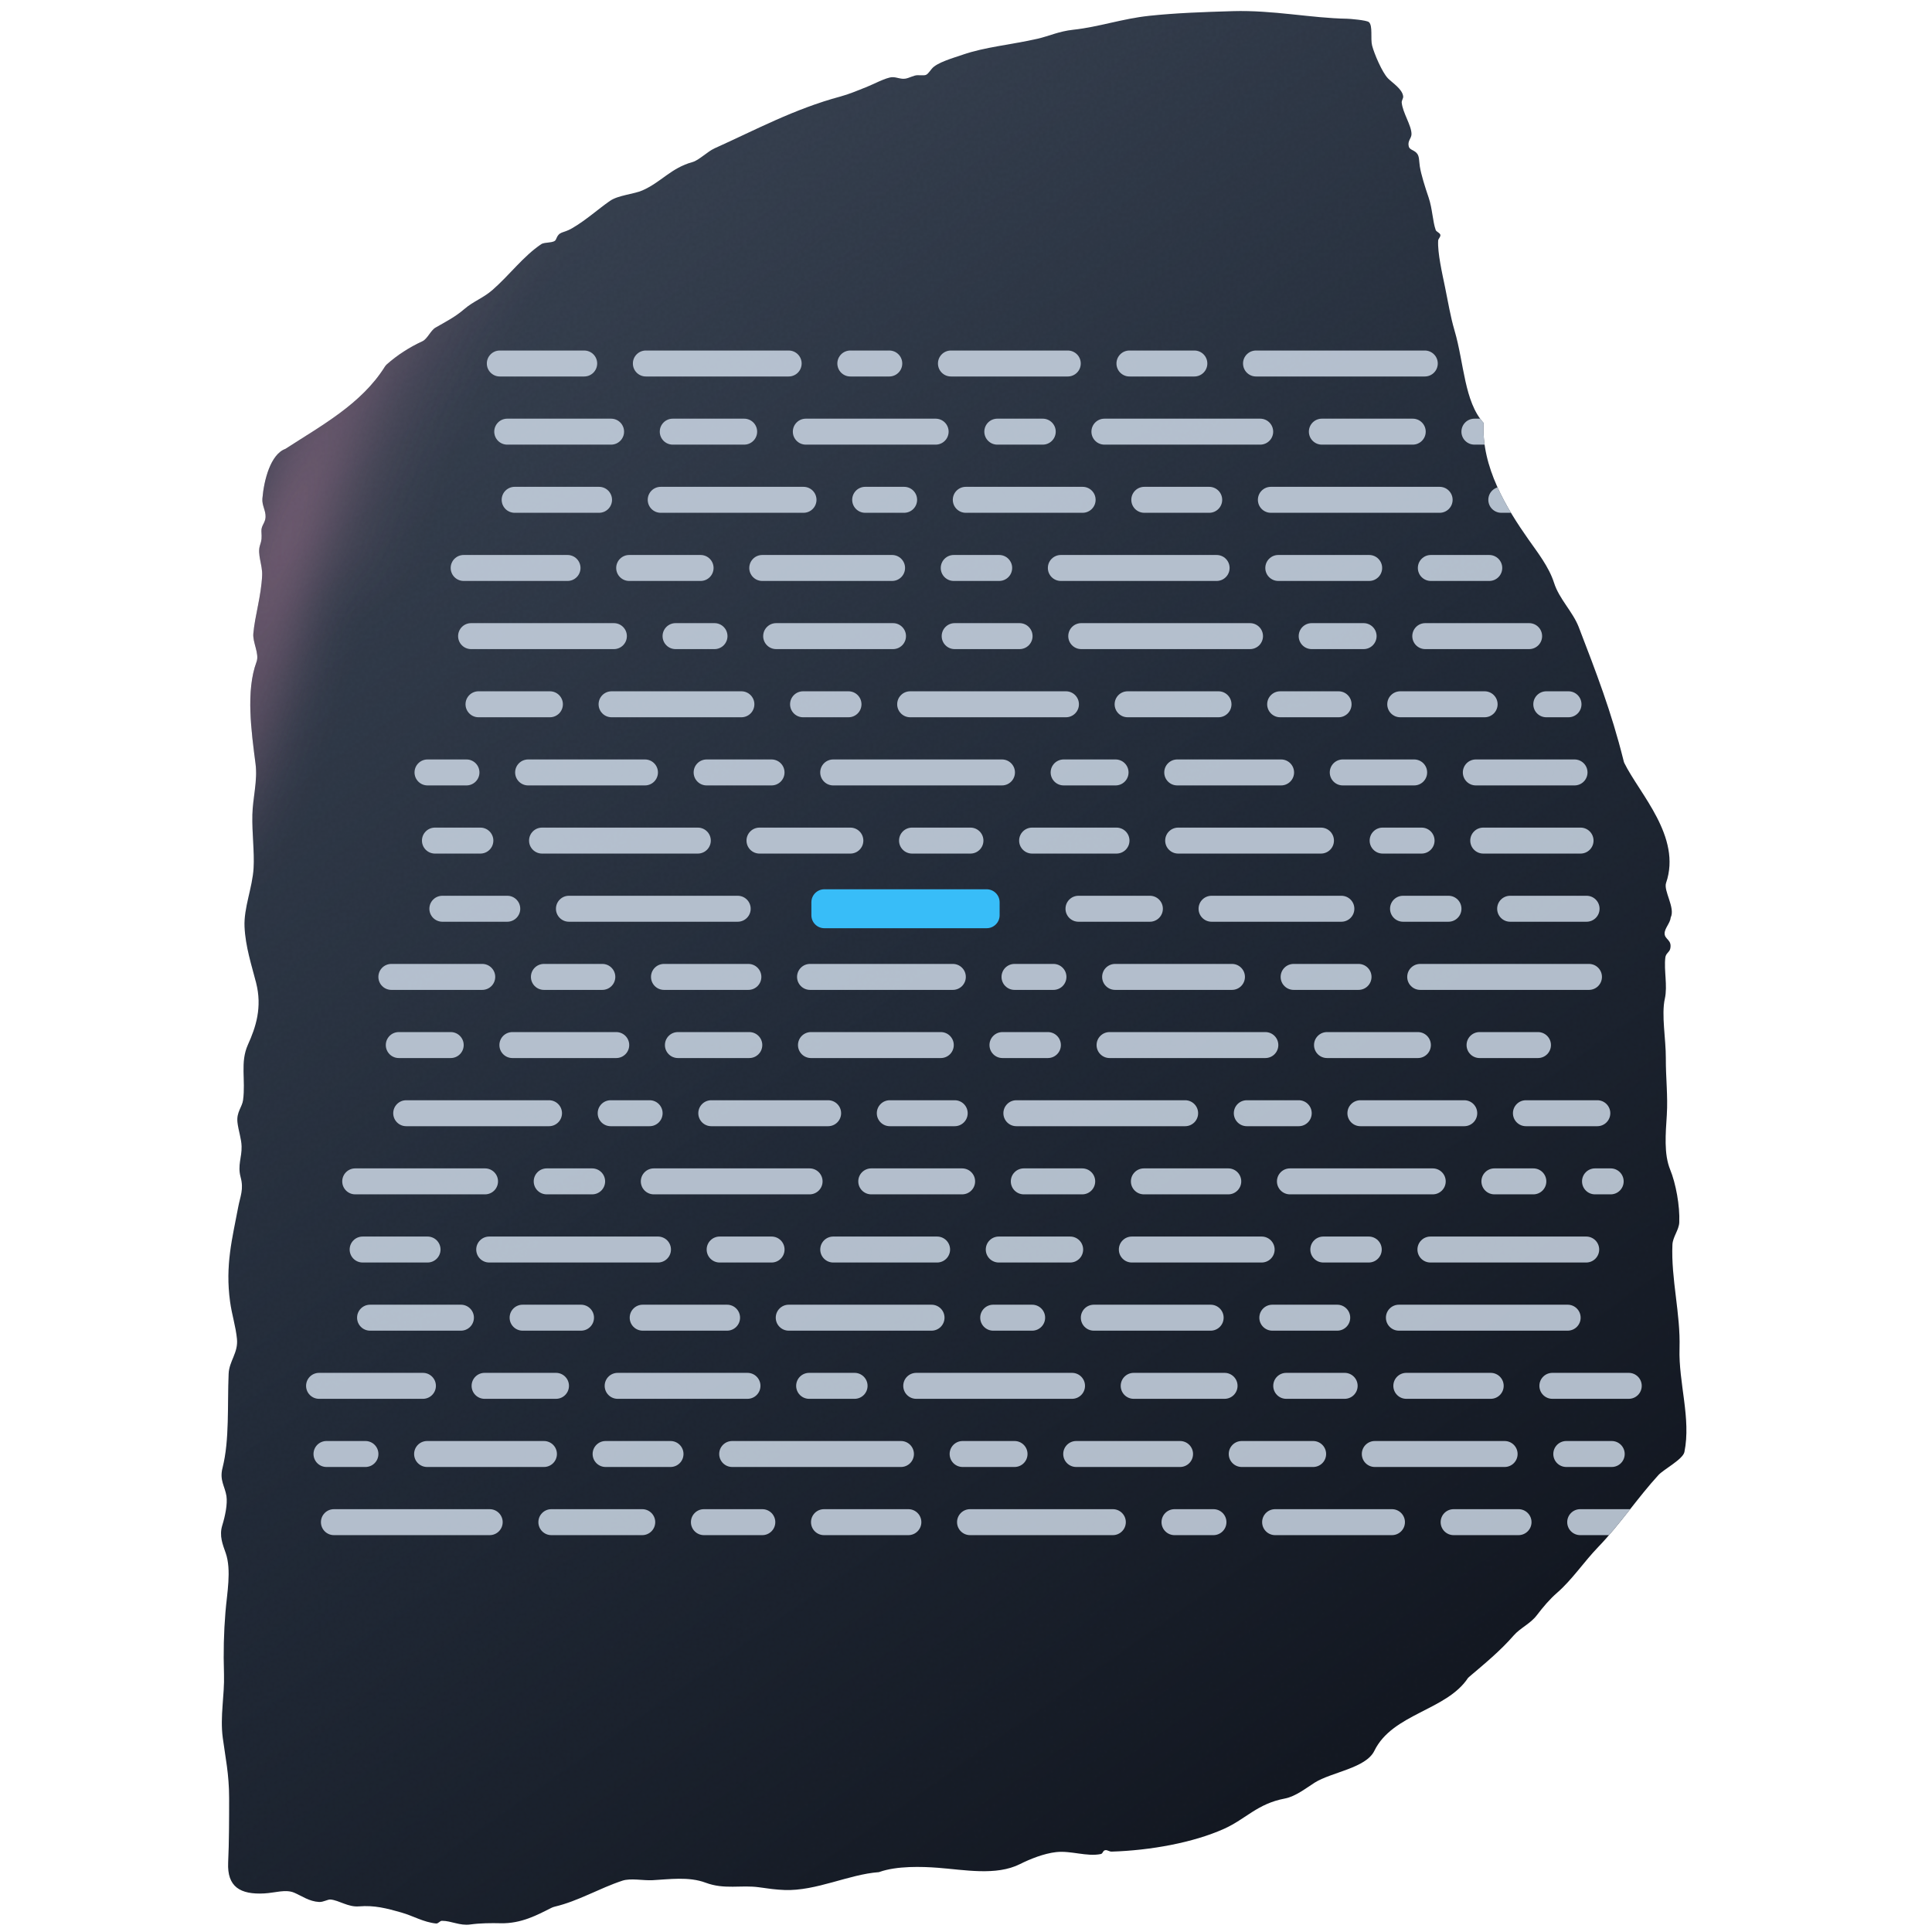
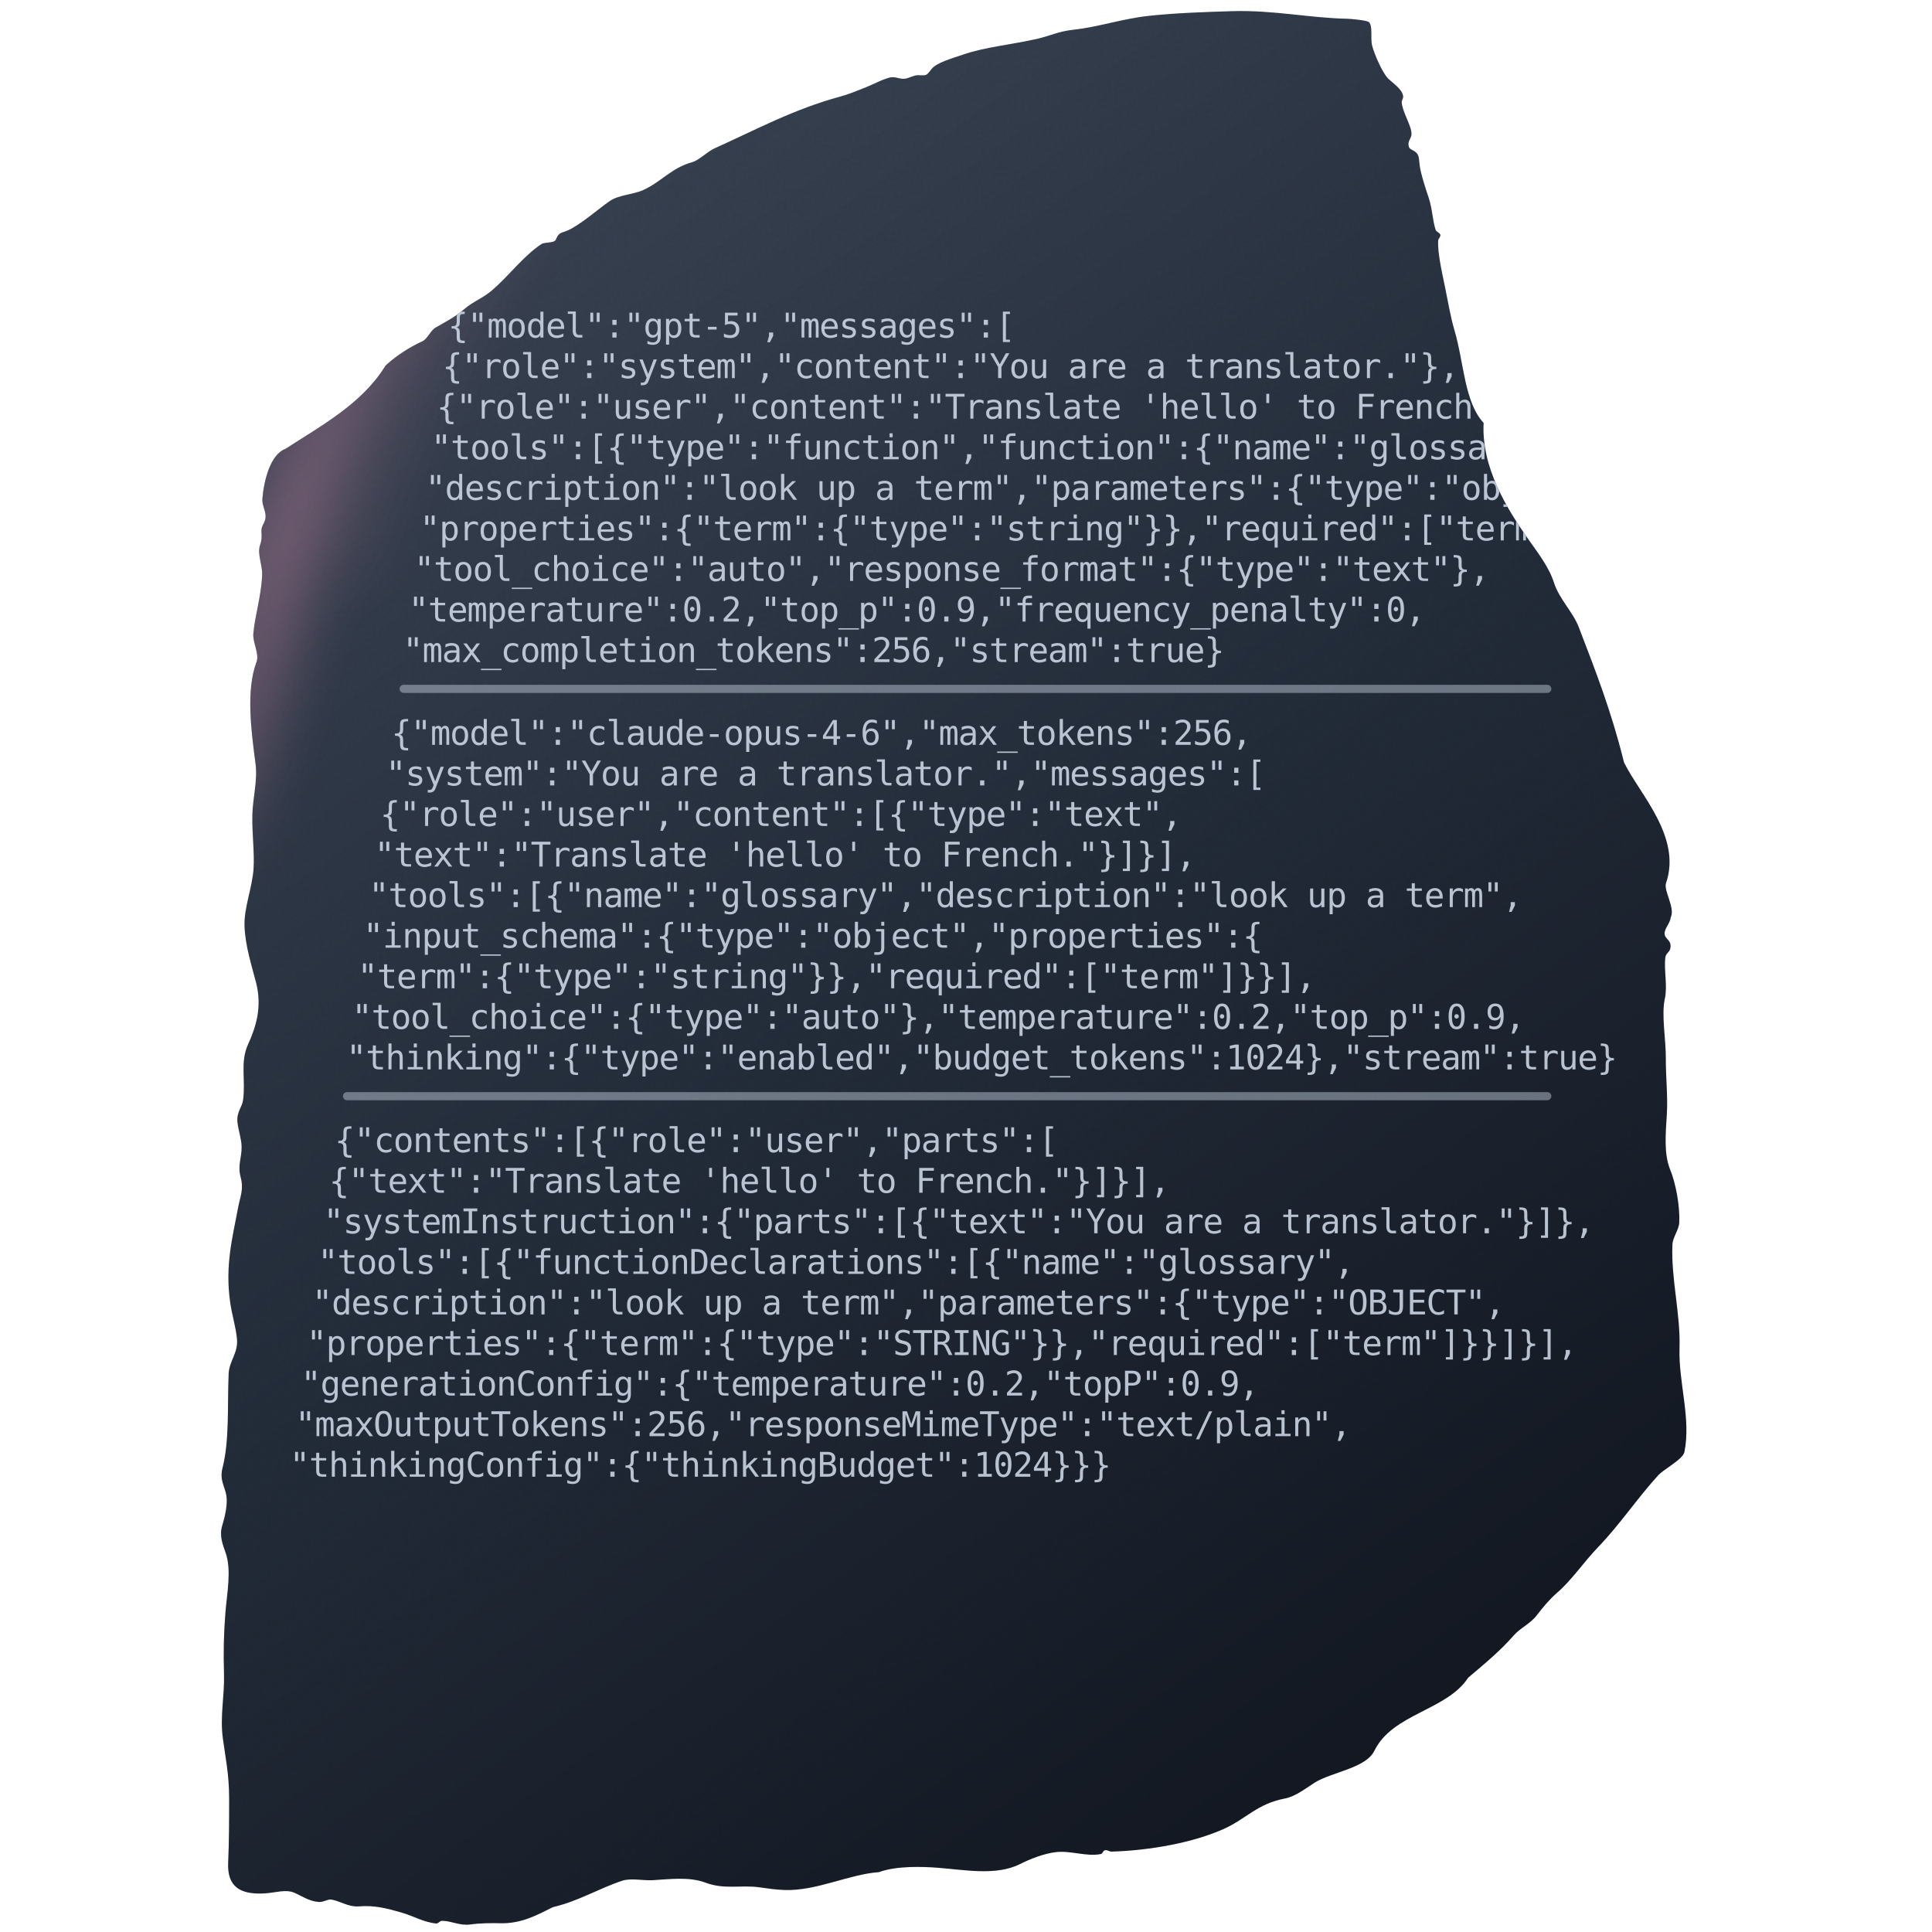
<svg xmlns="http://www.w3.org/2000/svg" xmlns:xlink="http://www.w3.org/1999/xlink" width="595.279" height="595.279" viewBox="0 0 595.279 595.279">
  <defs>
    <clipPath id="d0">
      <path d="M517.486,415.436c0.337-10.662-2.645-21.362-2.186-31.946c0.104-2.383,2.01-4.503,2.108-6.856 c0.224-5.123-1.094-12.078-2.783-16.199c-2.005-4.876-1.412-11.114-1.056-16.876c0.364-5.948-0.337-11.613-0.302-17.481 c0.032-5.949-1.42-13.37-0.303-18.385c0.879-3.942-0.33-8.747,0.15-12.657c0.16-1.338,1.264-1.625,1.51-2.714 c0.619-2.77-1.697-2.805-1.734-4.672c-0.029-1.617,1.736-3.225,1.885-4.975c1.461-2.973-2.27-8.188-1.435-10.624 c4.884-14.208-8.189-27.443-12.882-36.995c-0.107-0.213-0.163-0.498-0.227-0.751c-3.78-15.151-8.43-27.13-13.788-41.065 c-1.83-4.754-6.049-8.707-7.609-13.639c-1.554-4.897-5.108-9.426-7.912-13.412c-6.642-9.449-14.541-22.274-13.789-35.865 c-5.982-6.516-6.025-18.484-8.968-28.481c-1.271-4.324-1.987-8.805-2.938-13.41c-0.848-4.12-2.336-10.568-2.107-14.316 c0.034-0.58,0.769-1.086,0.677-1.734c-0.082-0.605-1.245-0.973-1.432-1.507c-0.963-2.749-1.016-6.586-2.188-10.021 c-1.068-3.144-2.287-6.941-2.709-9.57c-0.292-1.816-0.06-3.24-1.06-4.219c-0.875-0.862-2.073-0.938-2.333-1.884 c-0.489-1.774,0.812-2.497,0.828-3.844c0.037-2.636-2.719-6.575-3.013-9.719c-0.06-0.637,0.508-1.332,0.453-1.885 c-0.227-2.279-3.252-4.138-4.673-5.577c-1.801-1.817-4.263-7.63-4.898-10.096c-0.563-2.185,0.269-6.075-0.979-7.233 c-0.678-0.628-5.99-1.043-6.705-1.055c-11.179-0.182-22.744-2.707-35.336-2.334c-8.48,0.248-17.349,0.549-25.621,1.43 c-8.398,0.896-15.511,3.436-23.434,4.295c-4.529,0.493-7.395,1.949-11.074,2.789c-7.996,1.821-16.231,2.542-22.982,4.896 c-2.835,0.99-7.999,2.398-9.568,4.369c-1.954,2.456-1.418,1.908-4.446,1.961c-1.076,0.018-2.439,0.861-3.689,1.054 c-1.441,0.222-2.678-0.496-3.993-0.451c-1.94,0.063-5.872,2.212-7.912,3.013c-2.668,1.049-5.445,2.238-8.062,2.939 c-14.249,3.825-26.219,10.313-38.804,15.974c-2.188,0.984-4.832,3.687-6.782,4.222c-6.635,1.818-9.655,6.199-15.445,8.739 c-2.678,1.174-7.474,1.465-10.022,3.241c-3.667,2.554-7.35,5.925-11.681,8.438c-2.967,1.725-3.828,0.66-4.971,3.467 c-0.484,1.188-3.384,0.665-4.521,1.432c-5.494,3.698-9.747,9.499-14.994,14.089c-2.839,2.483-5.974,3.545-8.666,5.878 c-2.852,2.471-5.758,3.918-8.891,5.727c-1.539,0.888-2.467,3.479-4.068,4.219c-4.075,1.885-7.688,4.221-11.001,7.157 c-0.253,0.227-0.481,0.563-0.603,0.754c-7.208,11.45-19.581,18.104-30.59,25.24c-4.56,1.655-6.601,9.579-7.083,15.296 c-0.181,2.133,1.065,3.624,0.978,5.727c-0.071,1.759-1.382,2.621-1.278,4.37c0.13,2.237,0.112,2.602-0.454,4.37 c-0.871,2.721,0.821,6.027,0.679,9.192c-0.294,6.475-2.229,12.436-2.714,17.933c-0.246,2.793,1.92,6.202,0.979,8.74 c-3.327,8.989-1.601,21.352-0.302,31.419c0.671,5.203-0.852,10.42-0.979,15.674c-0.138,5.633,0.667,11.447,0.377,16.425 c-0.356,6.083-3.051,12.252-2.789,18.084c0.274,6.118,2.162,11.822,3.542,17.177c1.98,7.69-0.084,13.81-2.488,19.142 c-2.469,5.481-0.662,10.812-1.507,17.103c-0.289,2.147-2.058,3.698-1.733,6.782c0.268,2.528,1.22,5.094,1.281,7.458 c0.09,3.479-1.292,5.838-0.3,9.491c1.024,3.785-0.123,5.893-0.754,9.271c-1.771,9.468-4.062,17.833-2.487,29.156 c0.57,4.099,1.707,7.421,2.109,11.379c0.438,4.324-2.393,6.833-2.562,10.774c-0.419,9.722,0.302,20.438-1.884,29.01 c-0.98,3.84,0.736,5.628,1.207,8.665c0.381,2.464-0.408,6.214-1.281,9.04c-1.013,3.276,0.181,5.997,1.055,8.518 c1.83,5.272,0.393,12.444-0.074,18.158c-0.523,6.398-0.662,12.438-0.453,19.14c0.205,6.532-1.265,13.024-0.375,19.664 c0.779,5.84,1.958,11.213,1.958,18.536c0,6.773-0.009,13.483-0.301,19.892c-0.339,7.448,3.687,9.896,11.151,9.494 c3.281-0.179,6.552-1.353,9.193-0.228c2.422,1.035,4.59,2.694,7.685,2.864c1.319,0.071,2.631-0.837,3.54-0.755 c2.593,0.238,5.408,2.394,8.74,2.111c4.717-0.398,8.548,0.599,13.036,1.883c3.714,1.062,6.799,2.975,10.699,3.391 c0.729,0.077,1.161-0.827,1.81-0.829c2.908-0.006,5.466,1.573,8.739,1.132c3.108-0.425,6.406-0.449,9.343-0.381 c6.407,0.155,11.405-2.597,15.673-4.744c0.297-0.151,0.713-0.297,1.054-0.378c7.206-1.699,13.731-5.656,20.797-7.988 c2.574-0.849,6.429,0,9.268-0.149c4.967-0.259,11.181-1.188,16.351,0.754c5.926,2.224,10.864,0.626,16.575,1.434 c2.836,0.396,4.938,0.72,7.761,0.828c9.764,0.365,19.824-4.838,29.086-5.5c0.069-0.008,0.142-0.048,0.226-0.076 c5.338-1.881,13.043-1.643,17.858-1.279c8.242,0.619,18.024,2.572,25.392-1.131c3.197-1.608,7.421-3.271,11.149-3.691 c4.511-0.509,9.386,1.467,13.717,0.604c0.785-0.158,0.581-1.142,1.503-1.207c0.628-0.047,1.18,0.476,1.887,0.453 c11.967-0.371,25.109-2.761,34.584-7.009c6.783-3.043,10.252-7.743,18.76-9.346c3.316-0.622,6.641-3.288,9.193-4.894 c5.144-3.244,15.776-4.445,18.384-9.799c5.611-11.496,22.205-12.391,28.86-22.454c0.062-0.089,0.233-0.243,0.301-0.298 c4.781-4.051,9.657-8.058,13.789-12.811c1.965-2.263,5.113-3.604,7.084-6.179c1.993-2.609,3.996-4.981,6.327-7.01 c4.581-3.98,8.182-9.443,12.583-14.014c6.802-7.063,12.256-15.313,18.61-22.229c1.583-1.721,7.535-4.843,7.985-7.08 C521.088,437.059,517.157,426.032,517.486,415.436z" />
    </clipPath>
    <linearGradient x1="120" y1="20" x2="500" y2="560" gradientUnits="userSpaceOnUse" id="d1">
      <stop offset="0" stop-color="#3d4757" />
      <stop offset="0.5" stop-color="#232c3a" />
      <stop offset="1" stop-color="#10141d" />
    </linearGradient>
    <filter id="grain-granodiorite">
      <feTurbulence type="fractalNoise" baseFrequency="0.9" numOctaves="2" seed="7" result="n" />
      <feColorMatrix in="n" type="matrix" values="0 0 0 0 0  0 0 0 0 0  0 0 0 0 0  0 0 0 0.07 0" />
    </filter>
-     <filter id="vein-blur-granodiorite" x="-40%" y="-40%" width="180%" height="180%">
+     <filter id="vein-granodiorite" x="-40%" y="-40%" width="180%" height="180%">
      <feGaussianBlur stdDeviation="9" />
    </filter>
    <linearGradient x1="70" y1="30" x2="230" y2="240" gradientUnits="userSpaceOnUse" id="d2">
      <stop offset="0" stop-color="#d98fb0" stop-opacity="0.0" />
      <stop offset="0.45" stop-color="#d98fb0" stop-opacity="0.42" />
      <stop offset="0.75" stop-color="#d98fb0" stop-opacity="0.16" />
      <stop offset="1" stop-color="#d98fb0" stop-opacity="0.0" />
    </linearGradient>
  </defs>
  <use xlink:href="#d0" />
  <use xlink:href="#d1" />
  <path d="M517.486,415.436c0.337-10.662-2.645-21.362-2.186-31.946c0.104-2.383,2.01-4.503,2.108-6.856 c0.224-5.123-1.094-12.078-2.783-16.199c-2.005-4.876-1.412-11.114-1.056-16.876c0.364-5.948-0.337-11.613-0.302-17.481 c0.032-5.949-1.42-13.37-0.303-18.385c0.879-3.942-0.33-8.747,0.15-12.657c0.16-1.338,1.264-1.625,1.51-2.714 c0.619-2.77-1.697-2.805-1.734-4.672c-0.029-1.617,1.736-3.225,1.885-4.975c1.461-2.973-2.27-8.188-1.435-10.624 c4.884-14.208-8.189-27.443-12.882-36.995c-0.107-0.213-0.163-0.498-0.227-0.751c-3.78-15.151-8.43-27.13-13.788-41.065 c-1.83-4.754-6.049-8.707-7.609-13.639c-1.554-4.897-5.108-9.426-7.912-13.412c-6.642-9.449-14.541-22.274-13.789-35.865 c-5.982-6.516-6.025-18.484-8.968-28.481c-1.271-4.324-1.987-8.805-2.938-13.41c-0.848-4.12-2.336-10.568-2.107-14.316 c0.034-0.58,0.769-1.086,0.677-1.734c-0.082-0.605-1.245-0.973-1.432-1.507c-0.963-2.749-1.016-6.586-2.188-10.021 c-1.068-3.144-2.287-6.941-2.709-9.57c-0.292-1.816-0.06-3.24-1.06-4.219c-0.875-0.862-2.073-0.938-2.333-1.884 c-0.489-1.774,0.812-2.497,0.828-3.844c0.037-2.636-2.719-6.575-3.013-9.719c-0.06-0.637,0.508-1.332,0.453-1.885 c-0.227-2.279-3.252-4.138-4.673-5.577c-1.801-1.817-4.263-7.63-4.898-10.096c-0.563-2.185,0.269-6.075-0.979-7.233 c-0.678-0.628-5.99-1.043-6.705-1.055c-11.179-0.182-22.744-2.707-35.336-2.334c-8.48,0.248-17.349,0.549-25.621,1.43 c-8.398,0.896-15.511,3.436-23.434,4.295c-4.529,0.493-7.395,1.949-11.074,2.789c-7.996,1.821-16.231,2.542-22.982,4.896 c-2.835,0.99-7.999,2.398-9.568,4.369c-1.954,2.456-1.418,1.908-4.446,1.961c-1.076,0.018-2.439,0.861-3.689,1.054 c-1.441,0.222-2.678-0.496-3.993-0.451c-1.94,0.063-5.872,2.212-7.912,3.013c-2.668,1.049-5.445,2.238-8.062,2.939 c-14.249,3.825-26.219,10.313-38.804,15.974c-2.188,0.984-4.832,3.687-6.782,4.222c-6.635,1.818-9.655,6.199-15.445,8.739 c-2.678,1.174-7.474,1.465-10.022,3.241c-3.667,2.554-7.35,5.925-11.681,8.438c-2.967,1.725-3.828,0.66-4.971,3.467 c-0.484,1.188-3.384,0.665-4.521,1.432c-5.494,3.698-9.747,9.499-14.994,14.089c-2.839,2.483-5.974,3.545-8.666,5.878 c-2.852,2.471-5.758,3.918-8.891,5.727c-1.539,0.888-2.467,3.479-4.068,4.219c-4.075,1.885-7.688,4.221-11.001,7.157 c-0.253,0.227-0.481,0.563-0.603,0.754c-7.208,11.45-19.581,18.104-30.59,25.24c-4.56,1.655-6.601,9.579-7.083,15.296 c-0.181,2.133,1.065,3.624,0.978,5.727c-0.071,1.759-1.382,2.621-1.278,4.37c0.13,2.237,0.112,2.602-0.454,4.37 c-0.871,2.721,0.821,6.027,0.679,9.192c-0.294,6.475-2.229,12.436-2.714,17.933c-0.246,2.793,1.92,6.202,0.979,8.74 c-3.327,8.989-1.601,21.352-0.302,31.419c0.671,5.203-0.852,10.42-0.979,15.674c-0.138,5.633,0.667,11.447,0.377,16.425 c-0.356,6.083-3.051,12.252-2.789,18.084c0.274,6.118,2.162,11.822,3.542,17.177c1.98,7.69-0.084,13.81-2.488,19.142 c-2.469,5.481-0.662,10.812-1.507,17.103c-0.289,2.147-2.058,3.698-1.733,6.782c0.268,2.528,1.22,5.094,1.281,7.458 c0.09,3.479-1.292,5.838-0.3,9.491c1.024,3.785-0.123,5.893-0.754,9.271c-1.771,9.468-4.062,17.833-2.487,29.156 c0.57,4.099,1.707,7.421,2.109,11.379c0.438,4.324-2.393,6.833-2.562,10.774c-0.419,9.722,0.302,20.438-1.884,29.01 c-0.98,3.84,0.736,5.628,1.207,8.665c0.381,2.464-0.408,6.214-1.281,9.04c-1.013,3.276,0.181,5.997,1.055,8.518 c1.83,5.272,0.393,12.444-0.074,18.158c-0.523,6.398-0.662,12.438-0.453,19.14c0.205,6.532-1.265,13.024-0.375,19.664 c0.779,5.84,1.958,11.213,1.958,18.536c0,6.773-0.009,13.483-0.301,19.892c-0.339,7.448,3.687,9.896,11.151,9.494 c3.281-0.179,6.552-1.353,9.193-0.228c2.422,1.035,4.59,2.694,7.685,2.864c1.319,0.071,2.631-0.837,3.54-0.755 c2.593,0.238,5.408,2.394,8.74,2.111c4.717-0.398,8.548,0.599,13.036,1.883c3.714,1.062,6.799,2.975,10.699,3.391 c0.729,0.077,1.161-0.827,1.81-0.829c2.908-0.006,5.466,1.573,8.739,1.132c3.108-0.425,6.406-0.449,9.343-0.381 c6.407,0.155,11.405-2.597,15.673-4.744c0.297-0.151,0.713-0.297,1.054-0.378c7.206-1.699,13.731-5.656,20.797-7.988 c2.574-0.849,6.429,0,9.268-0.149c4.967-0.259,11.181-1.188,16.351,0.754c5.926,2.224,10.864,0.626,16.575,1.434 c2.836,0.396,4.938,0.72,7.761,0.828c9.764,0.365,19.824-4.838,29.086-5.5c0.069-0.008,0.142-0.048,0.226-0.076 c5.338-1.881,13.043-1.643,17.858-1.279c8.242,0.619,18.024,2.572,25.392-1.131c3.197-1.608,7.421-3.271,11.149-3.691 c4.511-0.509,9.386,1.467,13.717,0.604c0.785-0.158,0.581-1.142,1.503-1.207c0.628-0.047,1.18,0.476,1.887,0.453 c11.967-0.371,25.109-2.761,34.584-7.009c6.783-3.043,10.252-7.743,18.76-9.346c3.316-0.622,6.641-3.288,9.193-4.894 c5.144-3.244,15.776-4.445,18.384-9.799c5.611-11.496,22.205-12.391,28.86-22.454c0.062-0.089,0.233-0.243,0.301-0.298 c4.781-4.051,9.657-8.058,13.789-12.811c1.965-2.263,5.113-3.604,7.084-6.179c1.993-2.609,3.996-4.981,6.327-7.01 c4.581-3.98,8.182-9.443,12.583-14.014c6.802-7.063,12.256-15.313,18.61-22.229c1.583-1.721,7.535-4.843,7.985-7.08 C521.088,437.059,517.157,426.032,517.486,415.436z" fill="url(#d1)" />
  <use xlink:href="#grain-granodiorite" />
-   <use xlink:href="#vein-blur-granodiorite" />
+   <use xlink:href="#vein-granodiorite" />
  <use xlink:href="#d2" />
  <g clip-path="url(#d0)">
    <rect x="0" y="0" width="595.279" height="595.279" filter="url(#grain-granodiorite)" />
-     <g filter="url(#vein-blur-granodiorite)">
+     <g filter="url(#vein-granodiorite)">
      <path d="M 150 36 C 120 90, 96 130, 84 180 C 78 205, 72 230, 64 250" stroke="url(#d2)" stroke-width="22" fill="none" stroke-linecap="round" />
      <path d="M 170 44 C 142 96, 118 134, 108 178" stroke="#d98fb0" stroke-width="5" stroke-opacity="0.22" fill="none" stroke-linecap="round" />
    </g>
-     <rect x="150.0" y="108" width="34" height="8" rx="4.0" fill="#cdd8e6" fill-opacity="0.85" />
-     <rect x="195.0" y="108" width="52" height="8" rx="4.0" fill="#cdd8e6" fill-opacity="0.85" />
-     <rect x="258.0" y="108" width="20" height="8" rx="4.0" fill="#cdd8e6" fill-opacity="0.85" />
-     <rect x="289.0" y="108" width="44" height="8" rx="4.0" fill="#cdd8e6" fill-opacity="0.85" />
-     <rect x="344.0" y="108" width="28" height="8" rx="4.0" fill="#cdd8e6" fill-opacity="0.85" />
-     <rect x="383.0" y="108" width="60" height="8" rx="4.0" fill="#cdd8e6" fill-opacity="0.85" />
-     <rect x="454.0" y="108" width="24" height="8" rx="4.0" fill="#cdd8e6" fill-opacity="0.85" />
-     <rect x="152.287" y="129" width="40" height="8" rx="4.0" fill="#cdd8e6" fill-opacity="0.85" />
-     <rect x="203.287" y="129" width="30" height="8" rx="4.0" fill="#cdd8e6" fill-opacity="0.85" />
-     <rect x="244.287" y="129" width="48" height="8" rx="4.0" fill="#cdd8e6" fill-opacity="0.85" />
-     <rect x="303.287" y="129" width="22" height="8" rx="4.0" fill="#cdd8e6" fill-opacity="0.85" />
-     <rect x="336.287" y="129" width="56" height="8" rx="4.0" fill="#cdd8e6" fill-opacity="0.85" />
-     <rect x="403.287" y="129" width="36" height="8" rx="4.0" fill="#cdd8e6" fill-opacity="0.85" />
-     <rect x="450.287" y="129" width="26" height="8" rx="4.0" fill="#cdd8e6" fill-opacity="0.85" />
-     <rect x="154.575" y="150" width="34" height="8" rx="4.0" fill="#cdd8e6" fill-opacity="0.85" />
-     <rect x="199.575" y="150" width="52" height="8" rx="4.0" fill="#cdd8e6" fill-opacity="0.85" />
-     <rect x="262.575" y="150" width="20" height="8" rx="4.0" fill="#cdd8e6" fill-opacity="0.85" />
-     <rect x="293.575" y="150" width="44" height="8" rx="4.0" fill="#cdd8e6" fill-opacity="0.85" />
-     <rect x="348.575" y="150" width="28" height="8" rx="4.0" fill="#cdd8e6" fill-opacity="0.85" />
-     <rect x="387.575" y="150" width="60" height="8" rx="4.0" fill="#cdd8e6" fill-opacity="0.85" />
-     <rect x="458.575" y="150" width="23.138" height="8" rx="4.0" fill="#cdd8e6" fill-opacity="0.85" />
-     <rect x="138.862" y="171" width="40" height="8" rx="4.0" fill="#cdd8e6" fill-opacity="0.85" />
-     <rect x="189.862" y="171" width="30" height="8" rx="4.0" fill="#cdd8e6" fill-opacity="0.85" />
-     <rect x="230.862" y="171" width="48" height="8" rx="4.0" fill="#cdd8e6" fill-opacity="0.85" />
-     <rect x="289.862" y="171" width="22" height="8" rx="4.0" fill="#cdd8e6" fill-opacity="0.85" />
-     <rect x="322.862" y="171" width="56" height="8" rx="4.0" fill="#cdd8e6" fill-opacity="0.85" />
-     <rect x="389.862" y="171" width="36" height="8" rx="4.0" fill="#cdd8e6" fill-opacity="0.85" />
-     <rect x="436.862" y="171" width="26" height="8" rx="4.0" fill="#cdd8e6" fill-opacity="0.85" />
-     <rect x="141.149" y="192" width="52" height="8" rx="4.0" fill="#cdd8e6" fill-opacity="0.85" />
-     <rect x="204.149" y="192" width="20" height="8" rx="4.0" fill="#cdd8e6" fill-opacity="0.85" />
-     <rect x="235.149" y="192" width="44" height="8" rx="4.0" fill="#cdd8e6" fill-opacity="0.85" />
-     <rect x="290.149" y="192" width="28" height="8" rx="4.0" fill="#cdd8e6" fill-opacity="0.85" />
-     <rect x="329.149" y="192" width="60" height="8" rx="4.0" fill="#cdd8e6" fill-opacity="0.85" />
-     <rect x="400.149" y="192" width="24" height="8" rx="4.0" fill="#cdd8e6" fill-opacity="0.85" />
-     <rect x="435.149" y="192" width="40" height="8" rx="4.0" fill="#cdd8e6" fill-opacity="0.85" />
-     <rect x="143.436" y="213" width="30" height="8" rx="4.0" fill="#cdd8e6" fill-opacity="0.85" />
-     <rect x="184.436" y="213" width="48" height="8" rx="4.0" fill="#cdd8e6" fill-opacity="0.85" />
-     <rect x="243.436" y="213" width="22" height="8" rx="4.0" fill="#cdd8e6" fill-opacity="0.85" />
-     <rect x="276.436" y="213" width="56" height="8" rx="4.0" fill="#cdd8e6" fill-opacity="0.85" />
-     <rect x="343.436" y="213" width="36" height="8" rx="4.0" fill="#cdd8e6" fill-opacity="0.85" />
-     <rect x="390.436" y="213" width="26" height="8" rx="4.0" fill="#cdd8e6" fill-opacity="0.85" />
-     <rect x="427.436" y="213" width="34" height="8" rx="4.0" fill="#cdd8e6" fill-opacity="0.85" />
-     <rect x="472.436" y="213" width="14.845" height="8" rx="4.0" fill="#cdd8e6" fill-opacity="0.85" />
-     <rect x="127.724" y="234" width="20" height="8" rx="4.0" fill="#cdd8e6" fill-opacity="0.85" />
-     <rect x="158.724" y="234" width="44" height="8" rx="4.0" fill="#cdd8e6" fill-opacity="0.85" />
-     <rect x="213.724" y="234" width="28" height="8" rx="4.0" fill="#cdd8e6" fill-opacity="0.85" />
-     <rect x="252.724" y="234" width="60" height="8" rx="4.0" fill="#cdd8e6" fill-opacity="0.85" />
-     <rect x="323.724" y="234" width="24" height="8" rx="4.0" fill="#cdd8e6" fill-opacity="0.85" />
-     <rect x="358.724" y="234" width="40" height="8" rx="4.0" fill="#cdd8e6" fill-opacity="0.85" />
-     <rect x="409.724" y="234" width="30" height="8" rx="4.0" fill="#cdd8e6" fill-opacity="0.85" />
-     <rect x="450.724" y="234" width="38.414" height="8" rx="4.0" fill="#cdd8e6" fill-opacity="0.85" />
-     <rect x="130.011" y="255" width="22" height="8" rx="4.0" fill="#cdd8e6" fill-opacity="0.85" />
-     <rect x="163.011" y="255" width="56" height="8" rx="4.0" fill="#cdd8e6" fill-opacity="0.85" />
-     <rect x="230.011" y="255" width="36" height="8" rx="4.0" fill="#cdd8e6" fill-opacity="0.85" />
-     <rect x="277.011" y="255" width="26" height="8" rx="4.0" fill="#cdd8e6" fill-opacity="0.85" />
-     <rect x="314.011" y="255" width="34" height="8" rx="4.0" fill="#cdd8e6" fill-opacity="0.85" />
-     <rect x="359.011" y="255" width="52" height="8" rx="4.0" fill="#cdd8e6" fill-opacity="0.85" />
-     <rect x="422.011" y="255" width="20" height="8" rx="4.0" fill="#cdd8e6" fill-opacity="0.85" />
-     <rect x="453.011" y="255" width="37.983" height="8" rx="4.0" fill="#cdd8e6" fill-opacity="0.85" />
-     <rect x="132.298" y="276" width="28" height="8" rx="4.0" fill="#cdd8e6" fill-opacity="0.85" />
-     <rect x="171.298" y="276" width="60" height="8" rx="4.0" fill="#cdd8e6" fill-opacity="0.85" />
-     <rect x="328.298" y="276" width="30" height="8" rx="4.0" fill="#cdd8e6" fill-opacity="0.85" />
-     <rect x="369.298" y="276" width="48" height="8" rx="4.0" fill="#cdd8e6" fill-opacity="0.85" />
-     <rect x="428.298" y="276" width="22" height="8" rx="4.0" fill="#cdd8e6" fill-opacity="0.85" />
-     <rect x="461.298" y="276" width="31.552" height="8" rx="4.0" fill="#cdd8e6" fill-opacity="0.85" />
-     <rect x="116.586" y="297" width="36" height="8" rx="4.0" fill="#cdd8e6" fill-opacity="0.85" />
-     <rect x="163.586" y="297" width="26" height="8" rx="4.0" fill="#cdd8e6" fill-opacity="0.85" />
-     <rect x="200.586" y="297" width="34" height="8" rx="4.0" fill="#cdd8e6" fill-opacity="0.85" />
-     <rect x="245.586" y="297" width="52" height="8" rx="4.0" fill="#cdd8e6" fill-opacity="0.85" />
-     <rect x="308.586" y="297" width="20" height="8" rx="4.0" fill="#cdd8e6" fill-opacity="0.85" />
-     <rect x="339.586" y="297" width="44" height="8" rx="4.0" fill="#cdd8e6" fill-opacity="0.85" />
-     <rect x="394.586" y="297" width="28" height="8" rx="4.0" fill="#cdd8e6" fill-opacity="0.85" />
-     <rect x="433.586" y="297" width="60" height="8" rx="4.0" fill="#cdd8e6" fill-opacity="0.85" />
-     <rect x="118.873" y="318" width="24" height="8" rx="4.0" fill="#cdd8e6" fill-opacity="0.85" />
-     <rect x="153.873" y="318" width="40" height="8" rx="4.0" fill="#cdd8e6" fill-opacity="0.85" />
-     <rect x="204.873" y="318" width="30" height="8" rx="4.0" fill="#cdd8e6" fill-opacity="0.85" />
-     <rect x="245.873" y="318" width="48" height="8" rx="4.0" fill="#cdd8e6" fill-opacity="0.85" />
-     <rect x="304.873" y="318" width="22" height="8" rx="4.0" fill="#cdd8e6" fill-opacity="0.85" />
-     <rect x="337.873" y="318" width="56" height="8" rx="4.0" fill="#cdd8e6" fill-opacity="0.85" />
-     <rect x="404.873" y="318" width="36" height="8" rx="4.0" fill="#cdd8e6" fill-opacity="0.85" />
-     <rect x="451.873" y="318" width="26" height="8" rx="4.0" fill="#cdd8e6" fill-opacity="0.85" />
-     <rect x="121.16" y="339" width="52" height="8" rx="4.0" fill="#cdd8e6" fill-opacity="0.85" />
-     <rect x="184.16" y="339" width="20" height="8" rx="4.0" fill="#cdd8e6" fill-opacity="0.85" />
-     <rect x="215.16" y="339" width="44" height="8" rx="4.0" fill="#cdd8e6" fill-opacity="0.85" />
-     <rect x="270.16" y="339" width="28" height="8" rx="4.0" fill="#cdd8e6" fill-opacity="0.85" />
-     <rect x="309.16" y="339" width="60" height="8" rx="4.0" fill="#cdd8e6" fill-opacity="0.85" />
-     <rect x="380.16" y="339" width="24" height="8" rx="4.0" fill="#cdd8e6" fill-opacity="0.85" />
-     <rect x="415.16" y="339" width="40" height="8" rx="4.0" fill="#cdd8e6" fill-opacity="0.85" />
-     <rect x="466.16" y="339" width="30" height="8" rx="4.0" fill="#cdd8e6" fill-opacity="0.85" />
-     <rect x="105.448" y="360" width="48" height="8" rx="4.0" fill="#cdd8e6" fill-opacity="0.85" />
-     <rect x="164.448" y="360" width="22" height="8" rx="4.0" fill="#cdd8e6" fill-opacity="0.85" />
-     <rect x="197.448" y="360" width="56" height="8" rx="4.0" fill="#cdd8e6" fill-opacity="0.85" />
-     <rect x="264.448" y="360" width="36" height="8" rx="4.0" fill="#cdd8e6" fill-opacity="0.85" />
-     <rect x="311.448" y="360" width="26" height="8" rx="4.0" fill="#cdd8e6" fill-opacity="0.85" />
-     <rect x="348.448" y="360" width="34" height="8" rx="4.0" fill="#cdd8e6" fill-opacity="0.85" />
-     <rect x="393.448" y="360" width="52" height="8" rx="4.0" fill="#cdd8e6" fill-opacity="0.85" />
-     <rect x="456.448" y="360" width="20" height="8" rx="4.0" fill="#cdd8e6" fill-opacity="0.85" />
-     <rect x="487.448" y="360" width="12.829" height="8" rx="4.0" fill="#cdd8e6" fill-opacity="0.85" />
-     <rect x="107.735" y="381" width="28" height="8" rx="4.0" fill="#cdd8e6" fill-opacity="0.85" />
-     <rect x="146.735" y="381" width="60" height="8" rx="4.0" fill="#cdd8e6" fill-opacity="0.85" />
-     <rect x="217.735" y="381" width="24" height="8" rx="4.0" fill="#cdd8e6" fill-opacity="0.85" />
-     <rect x="252.735" y="381" width="40" height="8" rx="4.0" fill="#cdd8e6" fill-opacity="0.85" />
-     <rect x="303.735" y="381" width="30" height="8" rx="4.0" fill="#cdd8e6" fill-opacity="0.85" />
-     <rect x="344.735" y="381" width="48" height="8" rx="4.0" fill="#cdd8e6" fill-opacity="0.85" />
-     <rect x="403.735" y="381" width="22" height="8" rx="4.0" fill="#cdd8e6" fill-opacity="0.85" />
-     <rect x="436.735" y="381" width="56" height="8" rx="4.0" fill="#cdd8e6" fill-opacity="0.85" />
-     <rect x="110.022" y="402" width="36" height="8" rx="4.0" fill="#cdd8e6" fill-opacity="0.85" />
-     <rect x="157.022" y="402" width="26" height="8" rx="4.0" fill="#cdd8e6" fill-opacity="0.85" />
-     <rect x="194.022" y="402" width="34" height="8" rx="4.0" fill="#cdd8e6" fill-opacity="0.85" />
-     <rect x="239.022" y="402" width="52" height="8" rx="4.0" fill="#cdd8e6" fill-opacity="0.85" />
-     <rect x="302.022" y="402" width="20" height="8" rx="4.0" fill="#cdd8e6" fill-opacity="0.85" />
-     <rect x="333.022" y="402" width="44" height="8" rx="4.0" fill="#cdd8e6" fill-opacity="0.85" />
-     <rect x="388.022" y="402" width="28" height="8" rx="4.0" fill="#cdd8e6" fill-opacity="0.85" />
-     <rect x="427.022" y="402" width="60" height="8" rx="4.0" fill="#cdd8e6" fill-opacity="0.85" />
-     <rect x="94.309" y="423" width="40" height="8" rx="4.0" fill="#cdd8e6" fill-opacity="0.85" />
-     <rect x="145.309" y="423" width="30" height="8" rx="4.0" fill="#cdd8e6" fill-opacity="0.85" />
-     <rect x="186.309" y="423" width="48" height="8" rx="4.0" fill="#cdd8e6" fill-opacity="0.85" />
-     <rect x="245.309" y="423" width="22" height="8" rx="4.0" fill="#cdd8e6" fill-opacity="0.85" />
-     <rect x="278.309" y="423" width="56" height="8" rx="4.0" fill="#cdd8e6" fill-opacity="0.85" />
-     <rect x="345.309" y="423" width="36" height="8" rx="4.0" fill="#cdd8e6" fill-opacity="0.85" />
-     <rect x="392.309" y="423" width="26" height="8" rx="4.0" fill="#cdd8e6" fill-opacity="0.85" />
-     <rect x="429.309" y="423" width="34" height="8" rx="4.0" fill="#cdd8e6" fill-opacity="0.85" />
-     <rect x="474.309" y="423" width="31.536" height="8" rx="4.0" fill="#cdd8e6" fill-opacity="0.85" />
-     <rect x="96.597" y="444" width="20" height="8" rx="4.0" fill="#cdd8e6" fill-opacity="0.85" />
-     <rect x="127.597" y="444" width="44" height="8" rx="4.0" fill="#cdd8e6" fill-opacity="0.85" />
-     <rect x="182.597" y="444" width="28" height="8" rx="4.0" fill="#cdd8e6" fill-opacity="0.85" />
-     <rect x="221.597" y="444" width="60" height="8" rx="4.0" fill="#cdd8e6" fill-opacity="0.85" />
-     <rect x="292.597" y="444" width="24" height="8" rx="4.0" fill="#cdd8e6" fill-opacity="0.85" />
-     <rect x="327.597" y="444" width="40" height="8" rx="4.0" fill="#cdd8e6" fill-opacity="0.85" />
-     <rect x="378.597" y="444" width="30" height="8" rx="4.0" fill="#cdd8e6" fill-opacity="0.85" />
-     <rect x="419.597" y="444" width="48" height="8" rx="4.0" fill="#cdd8e6" fill-opacity="0.85" />
-     <rect x="478.597" y="444" width="22" height="8" rx="4.0" fill="#cdd8e6" fill-opacity="0.85" />
-     <rect x="98.884" y="465" width="56" height="8" rx="4.0" fill="#cdd8e6" fill-opacity="0.85" />
-     <rect x="165.884" y="465" width="36" height="8" rx="4.0" fill="#cdd8e6" fill-opacity="0.85" />
-     <rect x="212.884" y="465" width="26" height="8" rx="4.0" fill="#cdd8e6" fill-opacity="0.85" />
-     <rect x="249.884" y="465" width="34" height="8" rx="4.0" fill="#cdd8e6" fill-opacity="0.85" />
-     <rect x="294.884" y="465" width="52" height="8" rx="4.0" fill="#cdd8e6" fill-opacity="0.85" />
-     <rect x="357.884" y="465" width="20" height="8" rx="4.0" fill="#cdd8e6" fill-opacity="0.85" />
-     <rect x="388.884" y="465" width="44" height="8" rx="4.0" fill="#cdd8e6" fill-opacity="0.85" />
-     <rect x="443.884" y="465" width="28" height="8" rx="4.0" fill="#cdd8e6" fill-opacity="0.85" />
-     <rect x="482.884" y="465" width="26.674" height="8" rx="4.0" fill="#cdd8e6" fill-opacity="0.85" />
-     <rect x="250" y="274" width="58" height="12" rx="4" fill="#38bdf8" fill-opacity="1.0" />
+     <rect x="123.123" y="211.0" width="354.877" height="2.5" rx="1.25" fill="#cdd8e6" fill-opacity="0.44" />
+     <rect x="105.674" y="336.5" width="372.326" height="2.5" rx="1.25" fill="#cdd8e6" fill-opacity="0.44" />
+     <text x="138.0" y="104" font-size="10.5" font-family="ui-monospace, 'SF Mono', Menlo, Consolas, monospace" font-weight="500" fill="#cdd8e6" fill-opacity="0.88" letter-spacing="-0.3">{"model":"gpt-5","messages":[</text>
+     <text x="136.262" y="116.5" font-size="10.5" font-family="ui-monospace, 'SF Mono', Menlo, Consolas, monospace" font-weight="500" fill="#cdd8e6" fill-opacity="0.88" letter-spacing="-0.3">  {"role":"system","content":"You are a translator."},</text>
+     <text x="134.524" y="129.0" font-size="10.5" font-family="ui-monospace, 'SF Mono', Menlo, Consolas, monospace" font-weight="500" fill="#cdd8e6" fill-opacity="0.88" letter-spacing="-0.3">  {"role":"user","content":"Translate 'hello' to French."}],</text>
+     <text x="132.786" y="141.5" font-size="10.5" font-family="ui-monospace, 'SF Mono', Menlo, Consolas, monospace" font-weight="500" fill="#cdd8e6" fill-opacity="0.88" letter-spacing="-0.3">"tools":[{"type":"function","function":{"name":"glossary",</text>
+     <text x="131.048" y="154.0" font-size="10.5" font-family="ui-monospace, 'SF Mono', Menlo, Consolas, monospace" font-weight="500" fill="#cdd8e6" fill-opacity="0.88" letter-spacing="-0.3">  "description":"look up a term","parameters":{"type":"object",</text>
+     <text x="129.31" y="166.5" font-size="10.5" font-family="ui-monospace, 'SF Mono', Menlo, Consolas, monospace" font-weight="500" fill="#cdd8e6" fill-opacity="0.88" letter-spacing="-0.3">  "properties":{"term":{"type":"string"}},"required":["term"]}}}],</text>
+     <text x="127.572" y="179.0" font-size="10.5" font-family="ui-monospace, 'SF Mono', Menlo, Consolas, monospace" font-weight="500" fill="#cdd8e6" fill-opacity="0.88" letter-spacing="-0.3">"tool_choice":"auto","response_format":{"type":"text"},</text>
+     <text x="125.834" y="191.5" font-size="10.5" font-family="ui-monospace, 'SF Mono', Menlo, Consolas, monospace" font-weight="500" fill="#cdd8e6" fill-opacity="0.88" letter-spacing="-0.3">"temperature":0.2,"top_p":0.9,"frequency_penalty":0,</text>
+     <text x="124.096" y="204.0" font-size="10.5" font-family="ui-monospace, 'SF Mono', Menlo, Consolas, monospace" font-weight="500" fill="#cdd8e6" fill-opacity="0.88" letter-spacing="-0.3">"max_completion_tokens":256,"stream":true}</text>
+     <text x="120.551" y="229.5" font-size="10.5" font-family="ui-monospace, 'SF Mono', Menlo, Consolas, monospace" font-weight="500" fill="#cdd8e6" fill-opacity="0.88" letter-spacing="-0.3">{"model":"claude-opus-4-6","max_tokens":256,</text>
+     <text x="118.813" y="242.0" font-size="10.5" font-family="ui-monospace, 'SF Mono', Menlo, Consolas, monospace" font-weight="500" fill="#cdd8e6" fill-opacity="0.88" letter-spacing="-0.3">"system":"You are a translator.","messages":[</text>
+     <text x="117.075" y="254.5" font-size="10.5" font-family="ui-monospace, 'SF Mono', Menlo, Consolas, monospace" font-weight="500" fill="#cdd8e6" fill-opacity="0.88" letter-spacing="-0.3">  {"role":"user","content":[{"type":"text",</text>
+     <text x="115.337" y="267.0" font-size="10.5" font-family="ui-monospace, 'SF Mono', Menlo, Consolas, monospace" font-weight="500" fill="#cdd8e6" fill-opacity="0.88" letter-spacing="-0.3">   "text":"Translate 'hello' to French."}]}],</text>
+     <text x="113.599" y="279.5" font-size="10.5" font-family="ui-monospace, 'SF Mono', Menlo, Consolas, monospace" font-weight="500" fill="#cdd8e6" fill-opacity="0.88" letter-spacing="-0.3">"tools":[{"name":"glossary","description":"look up a term",</text>
+     <text x="111.861" y="292.0" font-size="10.5" font-family="ui-monospace, 'SF Mono', Menlo, Consolas, monospace" font-weight="500" fill="#cdd8e6" fill-opacity="0.88" letter-spacing="-0.3">  "input_schema":{"type":"object","properties":{</text>
+     <text x="110.123" y="304.5" font-size="10.5" font-family="ui-monospace, 'SF Mono', Menlo, Consolas, monospace" font-weight="500" fill="#cdd8e6" fill-opacity="0.88" letter-spacing="-0.3">   "term":{"type":"string"}},"required":["term"]}}],</text>
+     <text x="108.385" y="317.0" font-size="10.5" font-family="ui-monospace, 'SF Mono', Menlo, Consolas, monospace" font-weight="500" fill="#cdd8e6" fill-opacity="0.88" letter-spacing="-0.3">"tool_choice":{"type":"auto"},"temperature":0.2,"top_p":0.9,</text>
+     <text x="106.647" y="329.5" font-size="10.5" font-family="ui-monospace, 'SF Mono', Menlo, Consolas, monospace" font-weight="500" fill="#cdd8e6" fill-opacity="0.88" letter-spacing="-0.3">"thinking":{"type":"enabled","budget_tokens":1024},"stream":true}</text>
+     <text x="103.102" y="355.0" font-size="10.5" font-family="ui-monospace, 'SF Mono', Menlo, Consolas, monospace" font-weight="500" fill="#cdd8e6" fill-opacity="0.88" letter-spacing="-0.3">{"contents":[{"role":"user","parts":[</text>
+     <text x="101.364" y="367.5" font-size="10.5" font-family="ui-monospace, 'SF Mono', Menlo, Consolas, monospace" font-weight="500" fill="#cdd8e6" fill-opacity="0.88" letter-spacing="-0.3">  {"text":"Translate 'hello' to French."}]}],</text>
+     <text x="99.626" y="380.0" font-size="10.5" font-family="ui-monospace, 'SF Mono', Menlo, Consolas, monospace" font-weight="500" fill="#cdd8e6" fill-opacity="0.88" letter-spacing="-0.3">"systemInstruction":{"parts":[{"text":"You are a translator."}]},</text>
+     <text x="97.888" y="392.5" font-size="10.5" font-family="ui-monospace, 'SF Mono', Menlo, Consolas, monospace" font-weight="500" fill="#cdd8e6" fill-opacity="0.88" letter-spacing="-0.3">"tools":[{"functionDeclarations":[{"name":"glossary",</text>
+     <text x="96.15" y="405.0" font-size="10.5" font-family="ui-monospace, 'SF Mono', Menlo, Consolas, monospace" font-weight="500" fill="#cdd8e6" fill-opacity="0.88" letter-spacing="-0.3">  "description":"look up a term","parameters":{"type":"OBJECT",</text>
+     <text x="94.412" y="417.5" font-size="10.5" font-family="ui-monospace, 'SF Mono', Menlo, Consolas, monospace" font-weight="500" fill="#cdd8e6" fill-opacity="0.88" letter-spacing="-0.3">  "properties":{"term":{"type":"STRING"}},"required":["term"]}}]}],</text>
+     <text x="92.674" y="430.0" font-size="10.5" font-family="ui-monospace, 'SF Mono', Menlo, Consolas, monospace" font-weight="500" fill="#cdd8e6" fill-opacity="0.88" letter-spacing="-0.3">"generationConfig":{"temperature":0.2,"topP":0.9,</text>
+     <text x="90.936" y="442.5" font-size="10.5" font-family="ui-monospace, 'SF Mono', Menlo, Consolas, monospace" font-weight="500" fill="#cdd8e6" fill-opacity="0.88" letter-spacing="-0.3">  "maxOutputTokens":256,"responseMimeType":"text/plain",</text>
+     <text x="89.198" y="455.0" font-size="10.5" font-family="ui-monospace, 'SF Mono', Menlo, Consolas, monospace" font-weight="500" fill="#cdd8e6" fill-opacity="0.88" letter-spacing="-0.3">  "thinkingConfig":{"thinkingBudget":1024}}}</text>
  </g>
</svg>
